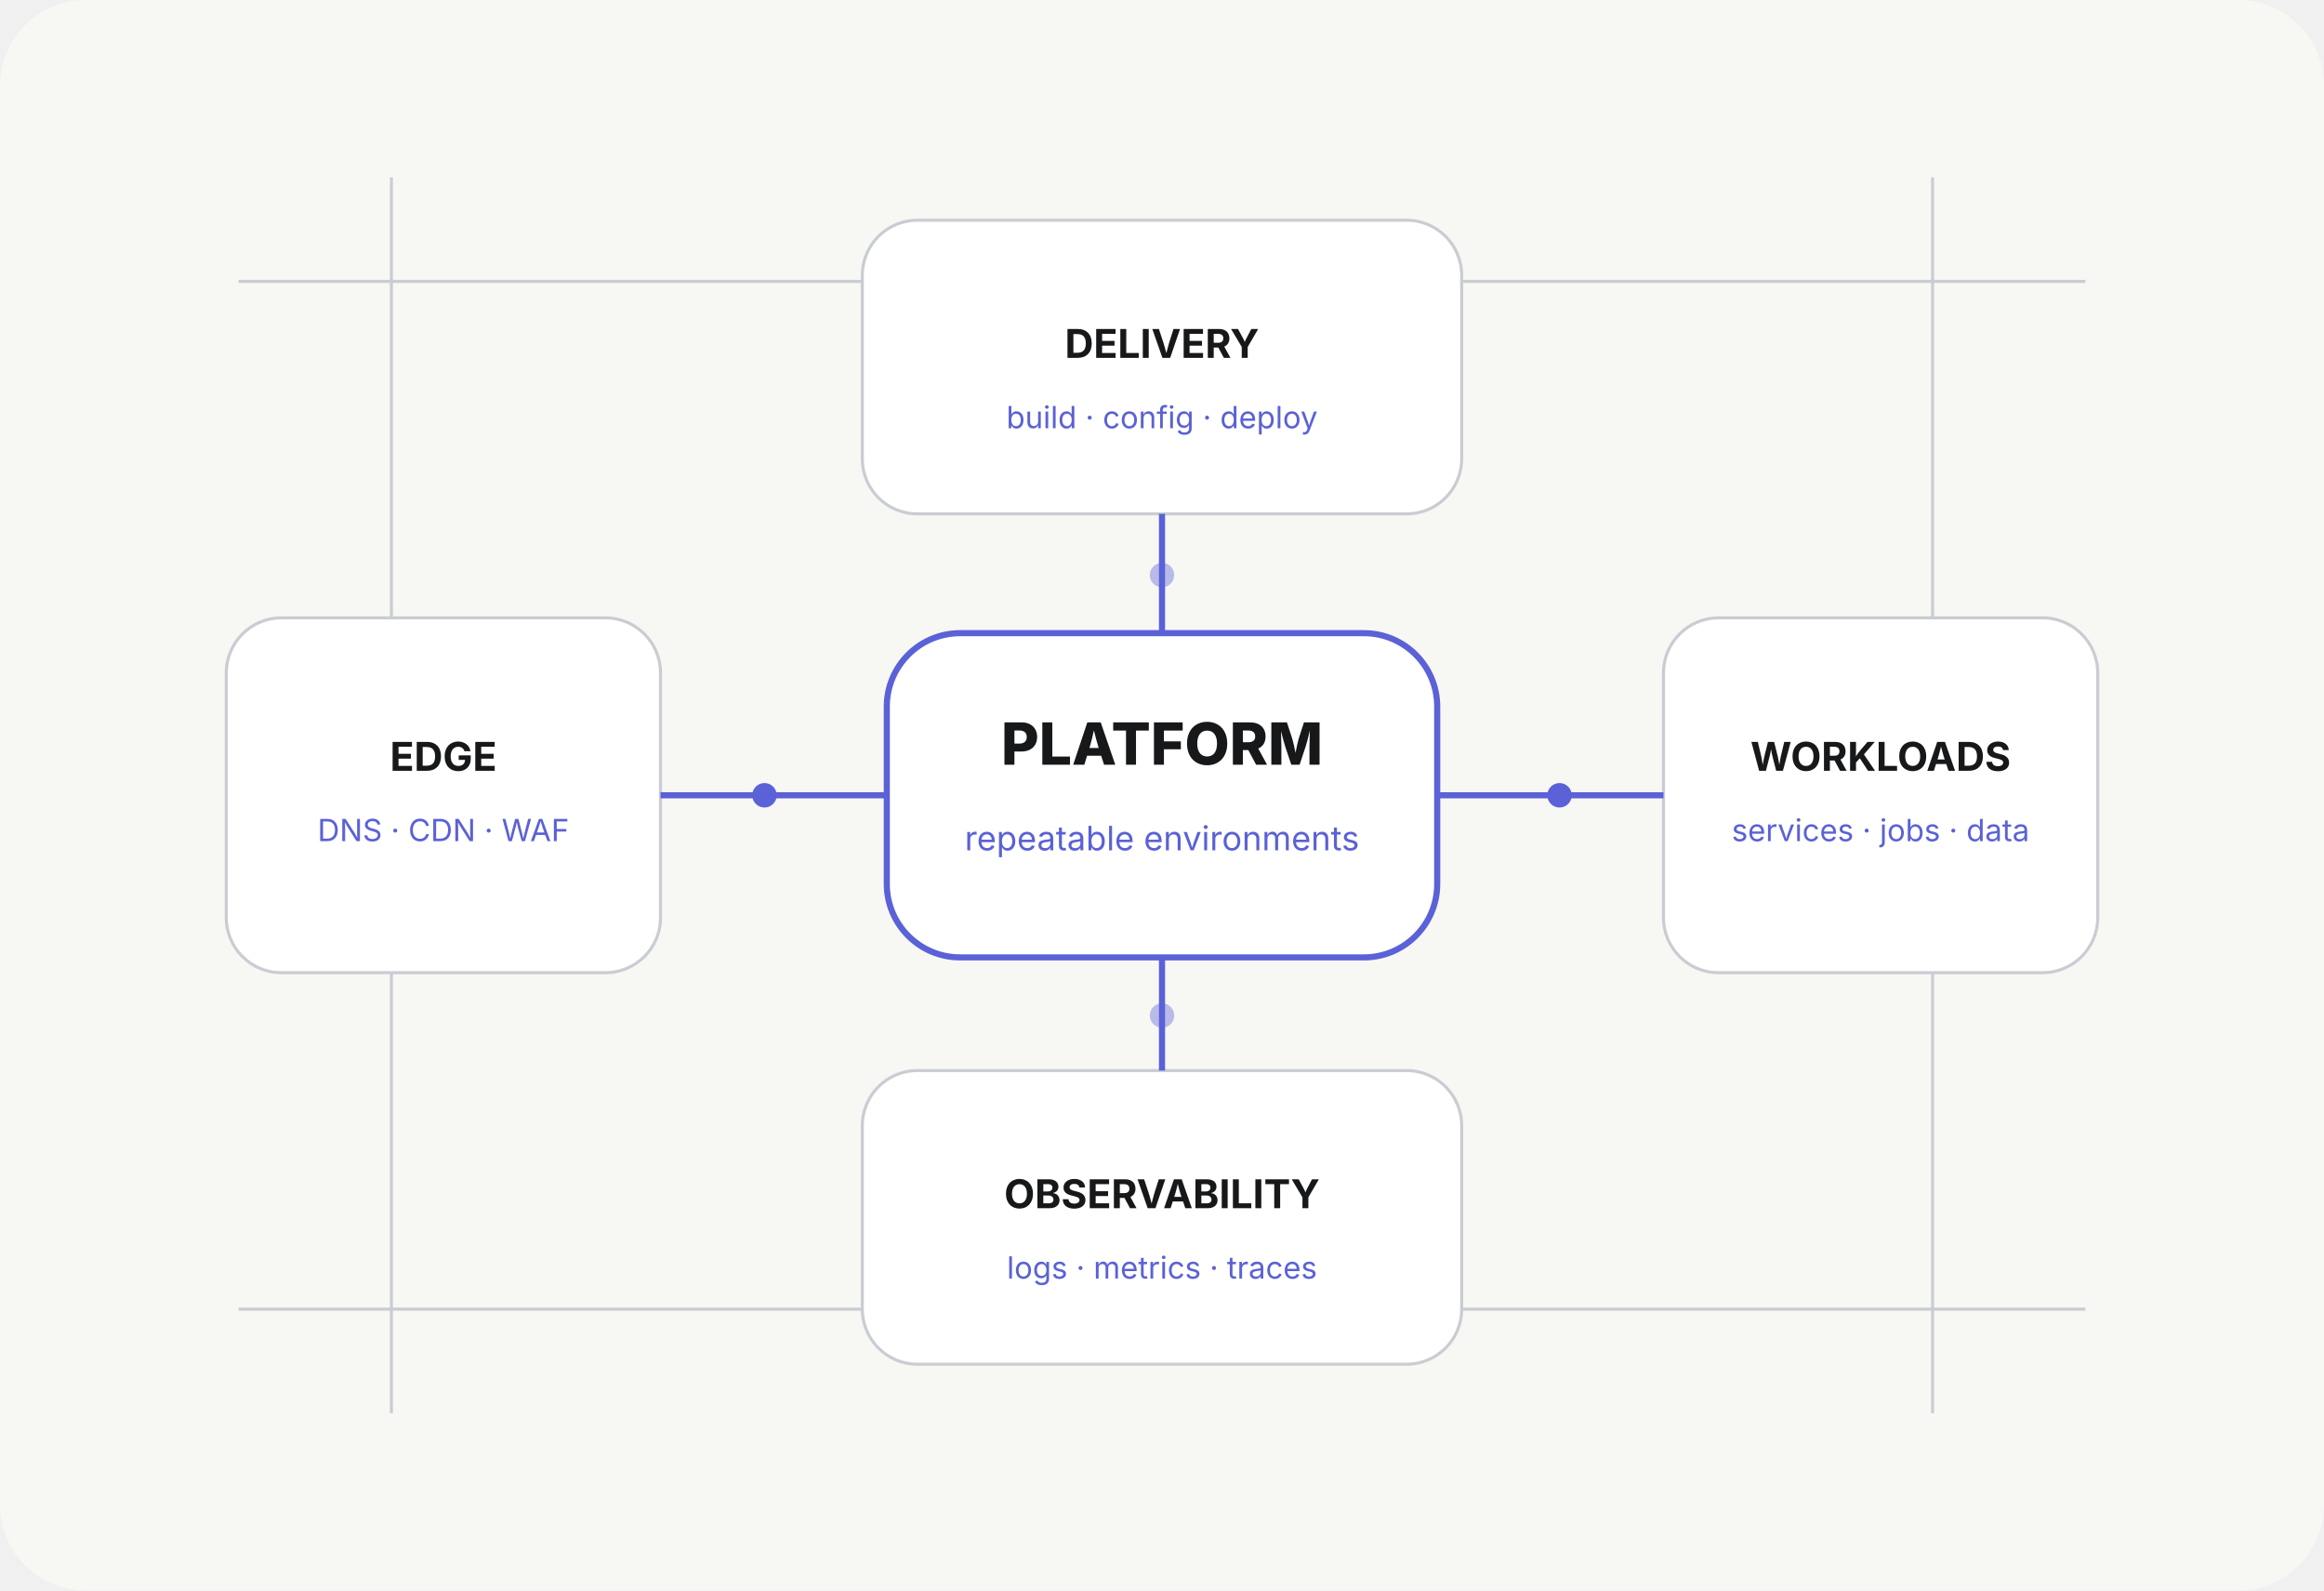
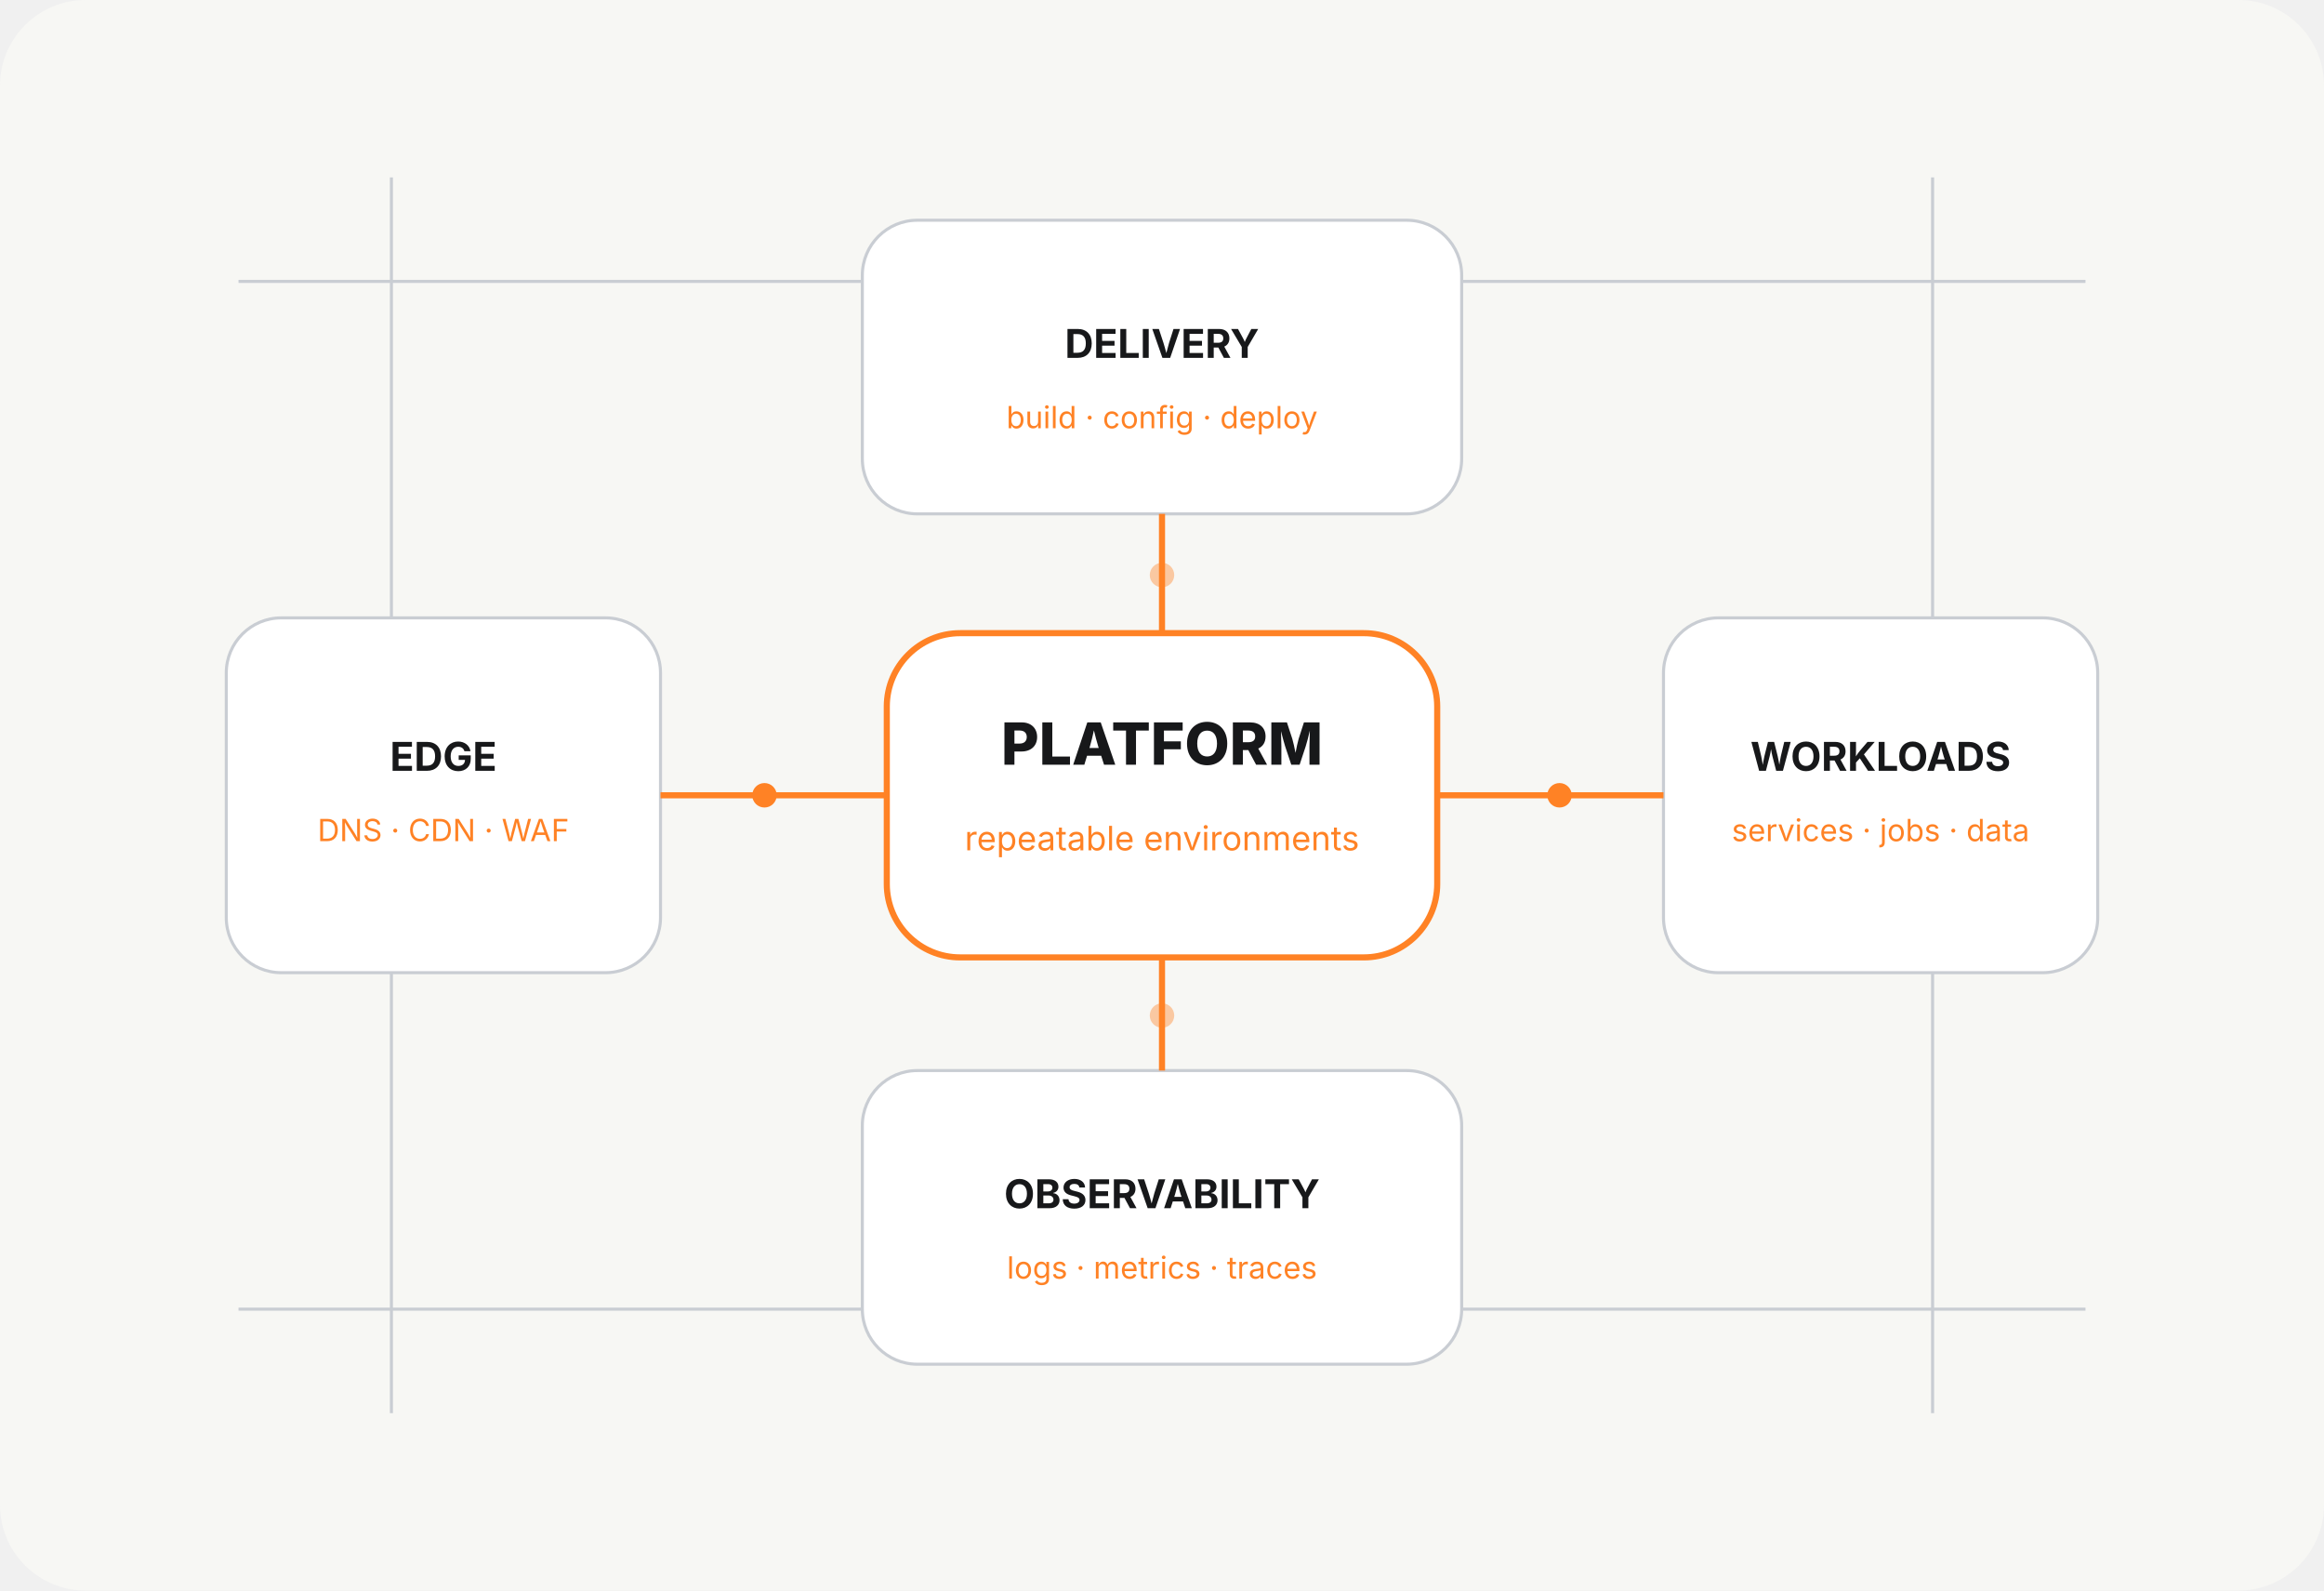
<svg xmlns="http://www.w3.org/2000/svg" viewBox="0 0 760 520" role="img" aria-labelledby="title desc">
  <style>
.packet{animation:packet 4.8s ease-in-out infinite}.packet.b{animation-delay:1.4s}.pulse{animation:pulse 4s ease-in-out infinite}
@keyframes packet{0%{opacity:0;transform:translateX(-34px)}25%,70%{opacity:1}100%{opacity:0;transform:translateX(34px)}}@keyframes pulse{50%{opacity:1}}
@media(prefers-reduced-motion:reduce){.packet,.pulse{animation:none}}
</style>
  <rect width="760" height="520" rx="28" fill="#f7f7f4" />
  <g fill="none" stroke="#c9cdd3">
    <path d="M78 92H682M78 428H682" />
    <path d="M128 58V462M632 58V462" />
  </g>
  <g fill="#ffffff" stroke="#c9cdd3">
    <rect x="74" y="202" width="142" height="116" rx="18" />
    <rect x="282" y="72" width="196" height="96" rx="18" />
    <rect x="544" y="202" width="142" height="116" rx="18" />
    <rect x="282" y="350" width="196" height="96" rx="18" />
  </g>
  <g fill="#17181a" font-family="Inter,Arial,sans-serif" text-anchor="middle">
    <text x="145" y="252" font-size="13" font-weight="700">EDGE</text>
-     <text x="145" y="275" font-size="10" fill="#5b61d6">DNS · CDN · WAF</text>
+     <text x="145" y="275" font-size="10" fill="#ff8225">DNS · CDN · WAF</text>
    <text x="380" y="117" font-size="13" font-weight="700">DELIVERY</text>
-     <text x="380" y="140" font-size="10" fill="#5b61d6">build · config · deploy</text>
+     <text x="380" y="140" font-size="10" fill="#ff8225">build · config · deploy</text>
    <text x="615" y="252" font-size="13" font-weight="700">WORKLOADS</text>
-     <text x="615" y="275" font-size="10" fill="#5b61d6">services · jobs · data</text>
+     <text x="615" y="275" font-size="10" fill="#ff8225">services · jobs · data</text>
    <text x="380" y="395" font-size="13" font-weight="700">OBSERVABILITY</text>
-     <text x="380" y="418" font-size="10" fill="#5b61d6">logs · metrics · traces</text>
+     <text x="380" y="418" font-size="10" fill="#ff8225">logs · metrics · traces</text>
  </g>
-   <rect x="290" y="207" width="180" height="106" rx="24" fill="#ffffff" stroke="#5b61d6" stroke-width="2" />
+   <rect x="290" y="207" width="180" height="106" rx="24" fill="#ffffff" stroke="#ff8225" stroke-width="2" />
  <text x="380" y="250" fill="#17181a" font-family="Inter,Arial,sans-serif" font-size="19" font-weight="800" text-anchor="middle">PLATFORM</text>
-   <text x="380" y="278" fill="#5b61d6" font-family="Inter,Arial,sans-serif" font-size="11" text-anchor="middle">repeatable environments</text>
-   <g stroke="#5b61d6" stroke-width="2" fill="none">
+   <text x="380" y="278" fill="#ff8225" font-family="Inter,Arial,sans-serif" font-size="11" text-anchor="middle">repeatable environments</text>
+   <g stroke="#ff8225" stroke-width="2" fill="none">
    <path d="M216 260H290" />
    <path d="M470 260H544" />
    <path d="M380 168V207" />
    <path d="M380 313V350" />
  </g>
-   <g fill="#5b61d6">
+   <g fill="#ff8225">
    <circle class="packet" cx="250" cy="260" r="4" />
    <circle class="packet b" cx="510" cy="260" r="4" />
    <circle class="pulse" cx="380" cy="188" r="4" opacity=".4" />
    <circle class="pulse" cx="380" cy="332" r="4" opacity=".4" />
  </g>
</svg>
